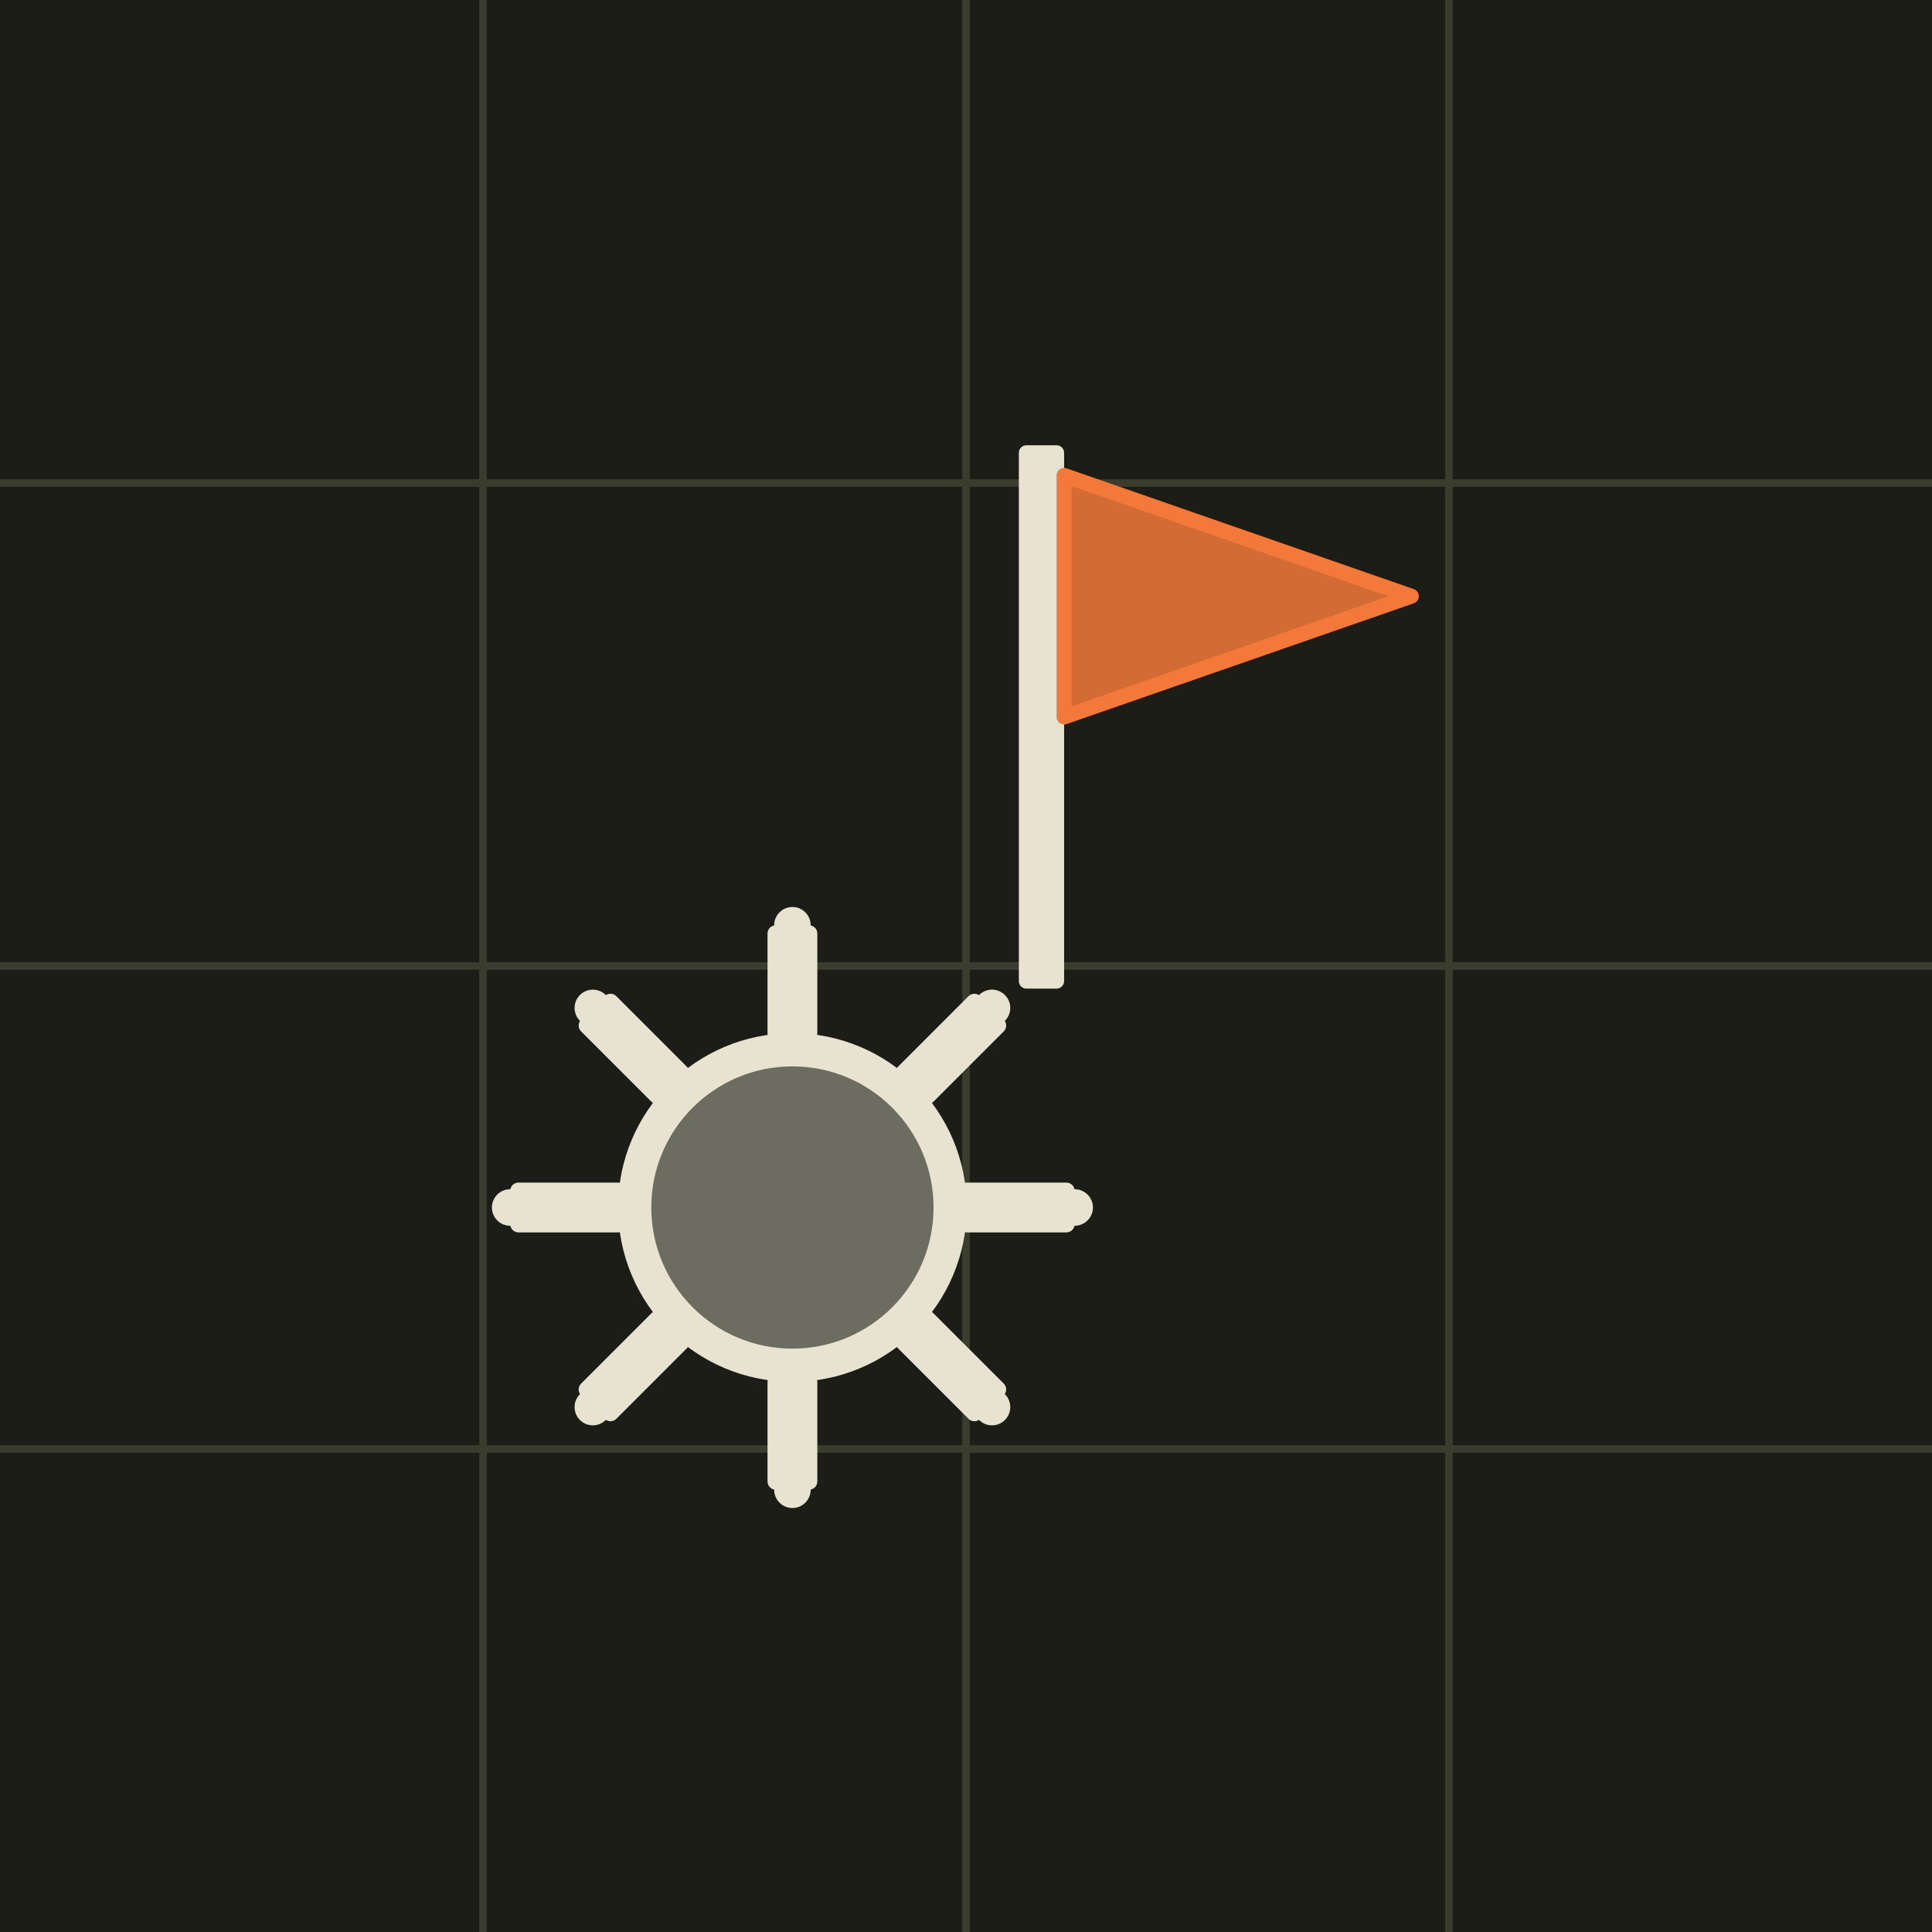
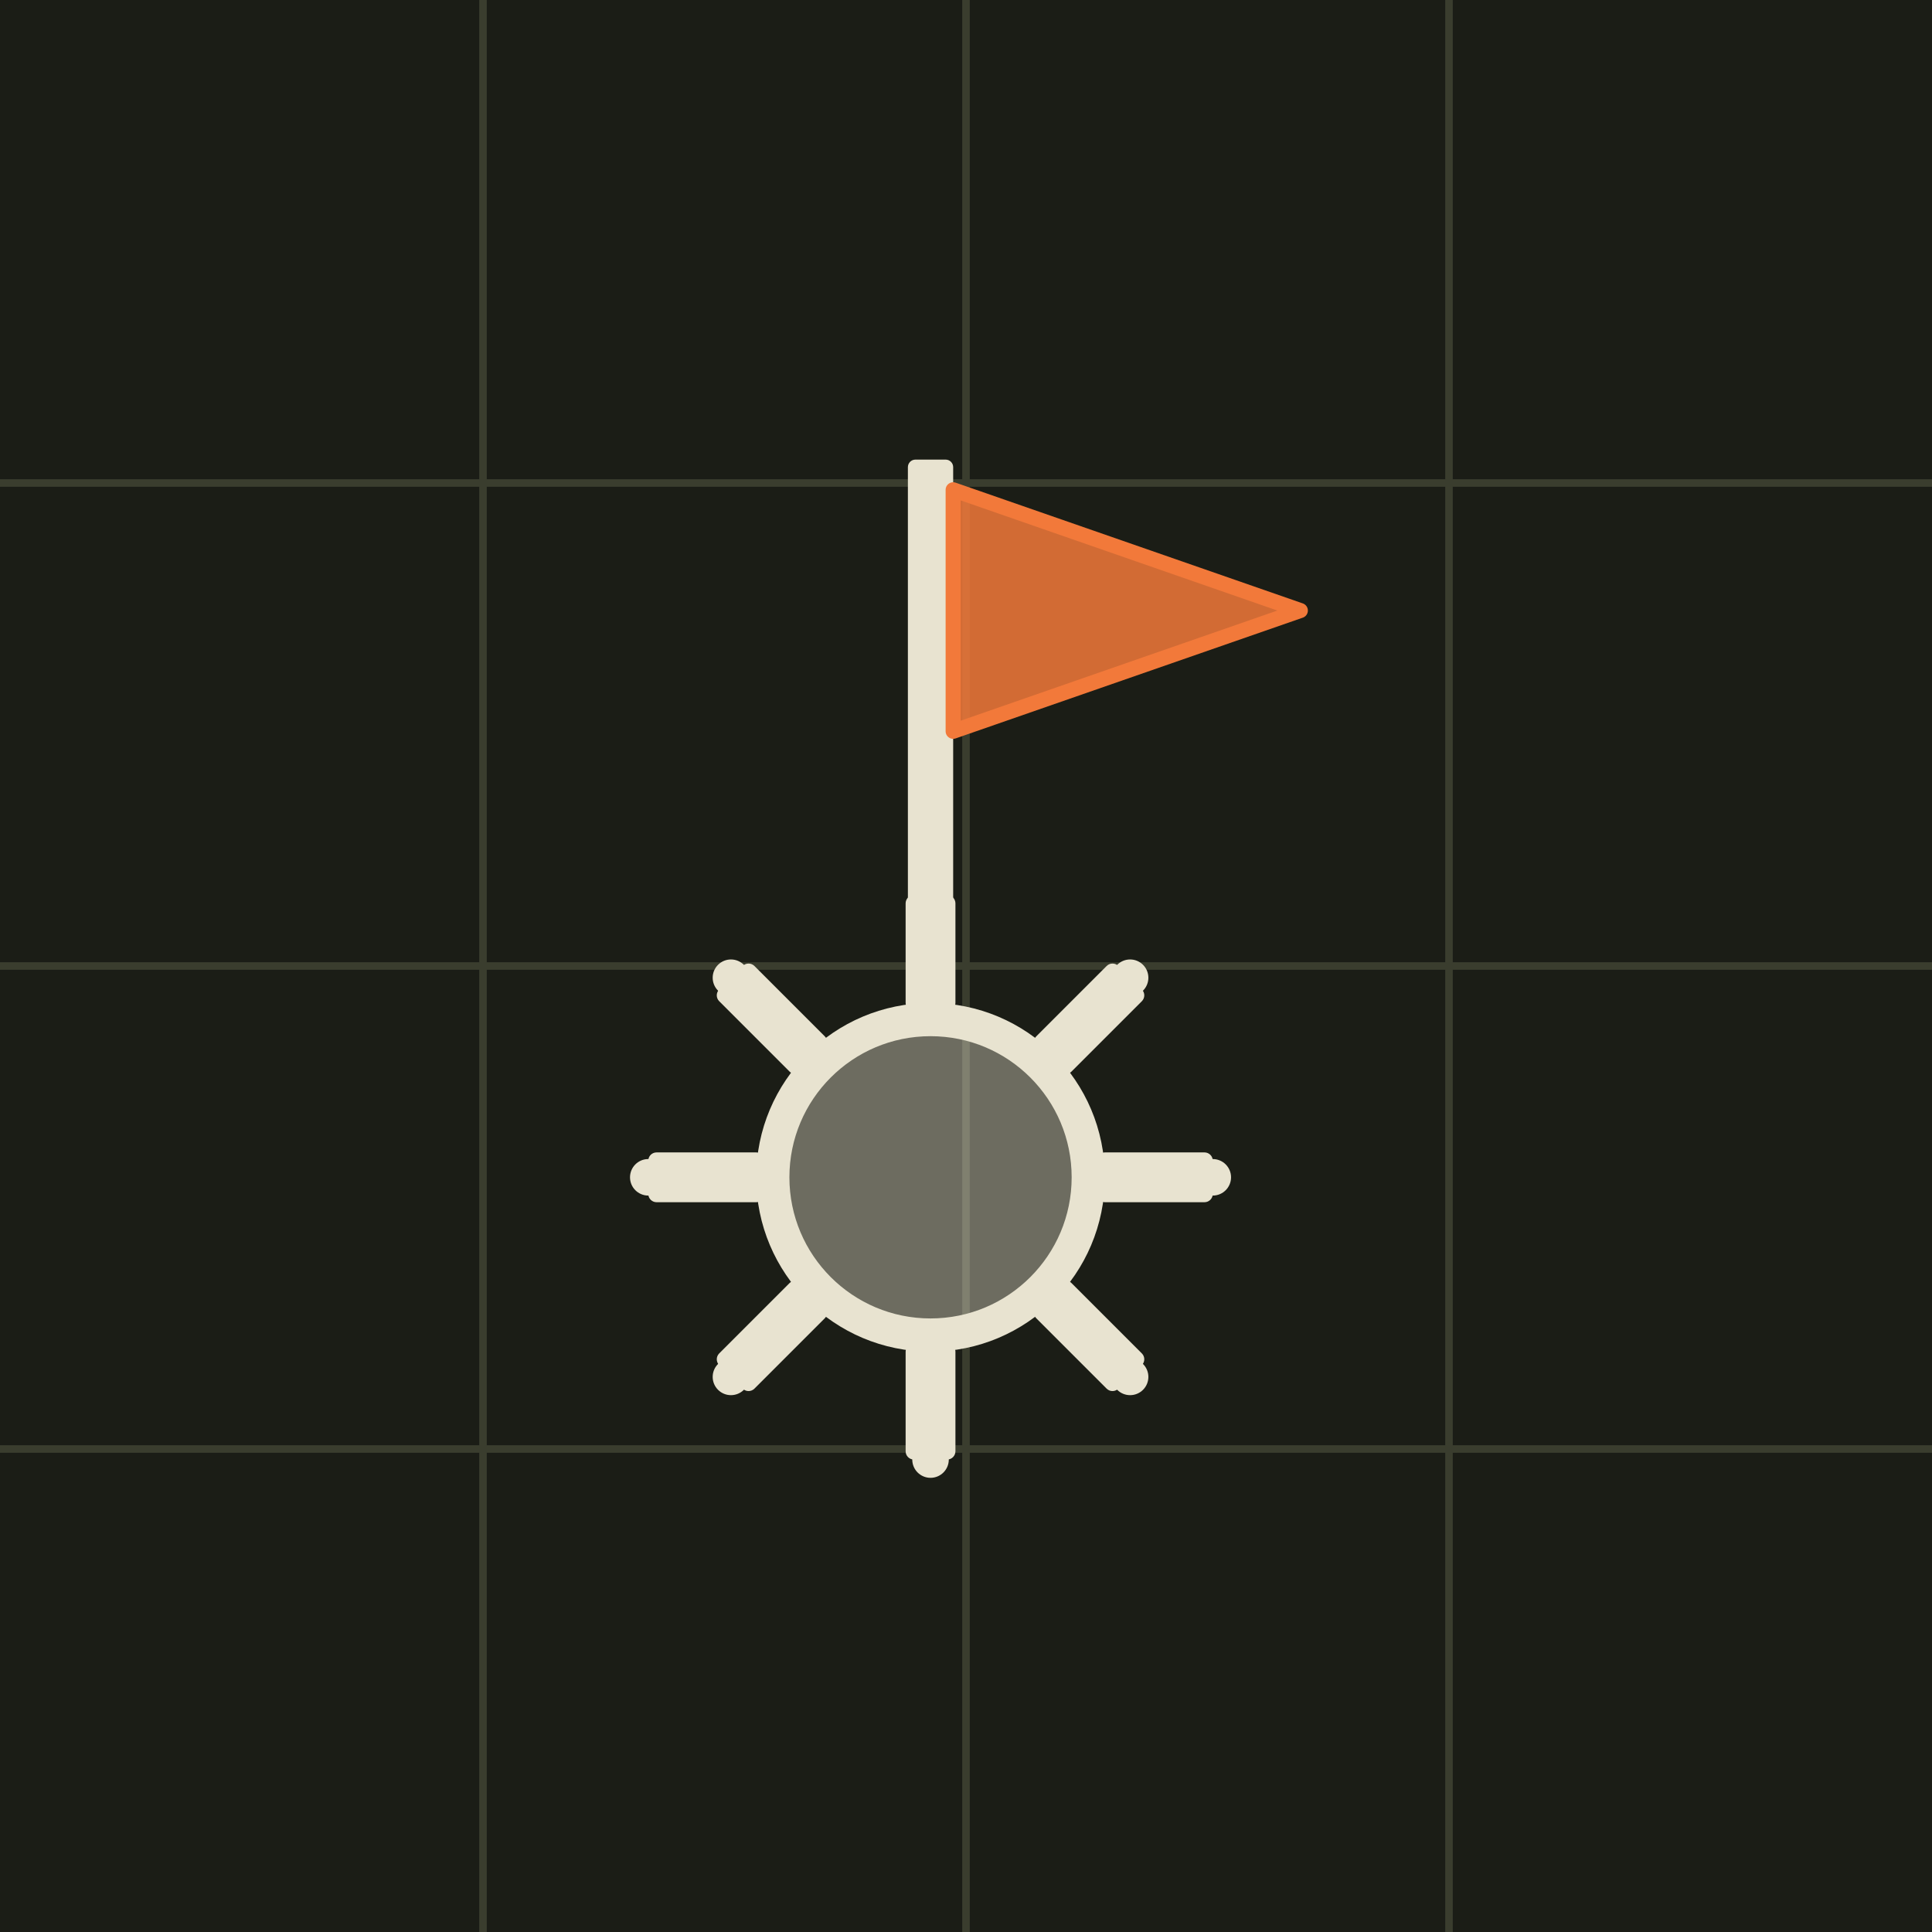
<svg xmlns="http://www.w3.org/2000/svg" viewBox="0 0 512 512">
  <rect width="512" height="512" fill="#1B1D16" />
  <g stroke="#3A3D2E" stroke-width="2">
    <line x1="0" y1="128" x2="512" y2="128" />
    <line x1="0" y1="256" x2="512" y2="256" />
    <line x1="0" y1="384" x2="512" y2="384" />
    <line x1="128" y1="0" x2="128" y2="512" />
    <line x1="256" y1="0" x2="256" y2="512" />
    <line x1="384" y1="0" x2="384" y2="512" />
  </g>
-   <g fill="#E8E3D0" transform="translate(100 201.2) scale(2.2)">
+   <g fill="#E8E3D0" transform="translate(136.6 193.2) scale(2.2)">
    <g transform="rotate(0 50 54)">
      <rect x="47" y="20" width="6" height="14" rx="1" />
      <circle cx="50" cy="20" r="2.2" />
    </g>
    <g transform="rotate(45 50 54)">
      <rect x="47" y="20" width="6" height="14" rx="1" />
      <circle cx="50" cy="20" r="2.2" />
    </g>
    <g transform="rotate(90 50 54)">
      <rect x="47" y="20" width="6" height="14" rx="1" />
      <circle cx="50" cy="20" r="2.2" />
    </g>
    <g transform="rotate(135 50 54)">
      <rect x="47" y="20" width="6" height="14" rx="1" />
      <circle cx="50" cy="20" r="2.2" />
    </g>
    <g transform="rotate(180 50 54)">
      <rect x="47" y="20" width="6" height="14" rx="1" />
      <circle cx="50" cy="20" r="2.2" />
    </g>
    <g transform="rotate(225 50 54)">
      <rect x="47" y="20" width="6" height="14" rx="1" />
      <circle cx="50" cy="20" r="2.2" />
    </g>
    <g transform="rotate(270 50 54)">
      <rect x="47" y="20" width="6" height="14" rx="1" />
      <circle cx="50" cy="20" r="2.2" />
    </g>
    <g transform="rotate(315 50 54)">
      <rect x="47" y="20" width="6" height="14" rx="1" />
      <circle cx="50" cy="20" r="2.2" />
    </g>
    <circle cx="50" cy="54" r="19" opacity="0.4" />
    <circle cx="50" cy="54" r="19" fill="none" stroke="#E8E3D0" stroke-width="4" />
  </g>
-   <g transform="translate(210 90) scale(2)">
+   <g transform="translate(180.6 93.8) scale(2)">
    <rect x="30" y="14" width="6" height="72" rx="1" fill="#E8E3D0" />
    <path d="M36 18 L82 34 L36 50 Z" fill="#F2793A" opacity=".85" />
    <path d="M36 18 L82 34 L36 50 Z" fill="none" stroke="#F2793A" stroke-width="2" stroke-linejoin="round" stroke-linecap="round" />
  </g>
</svg>
